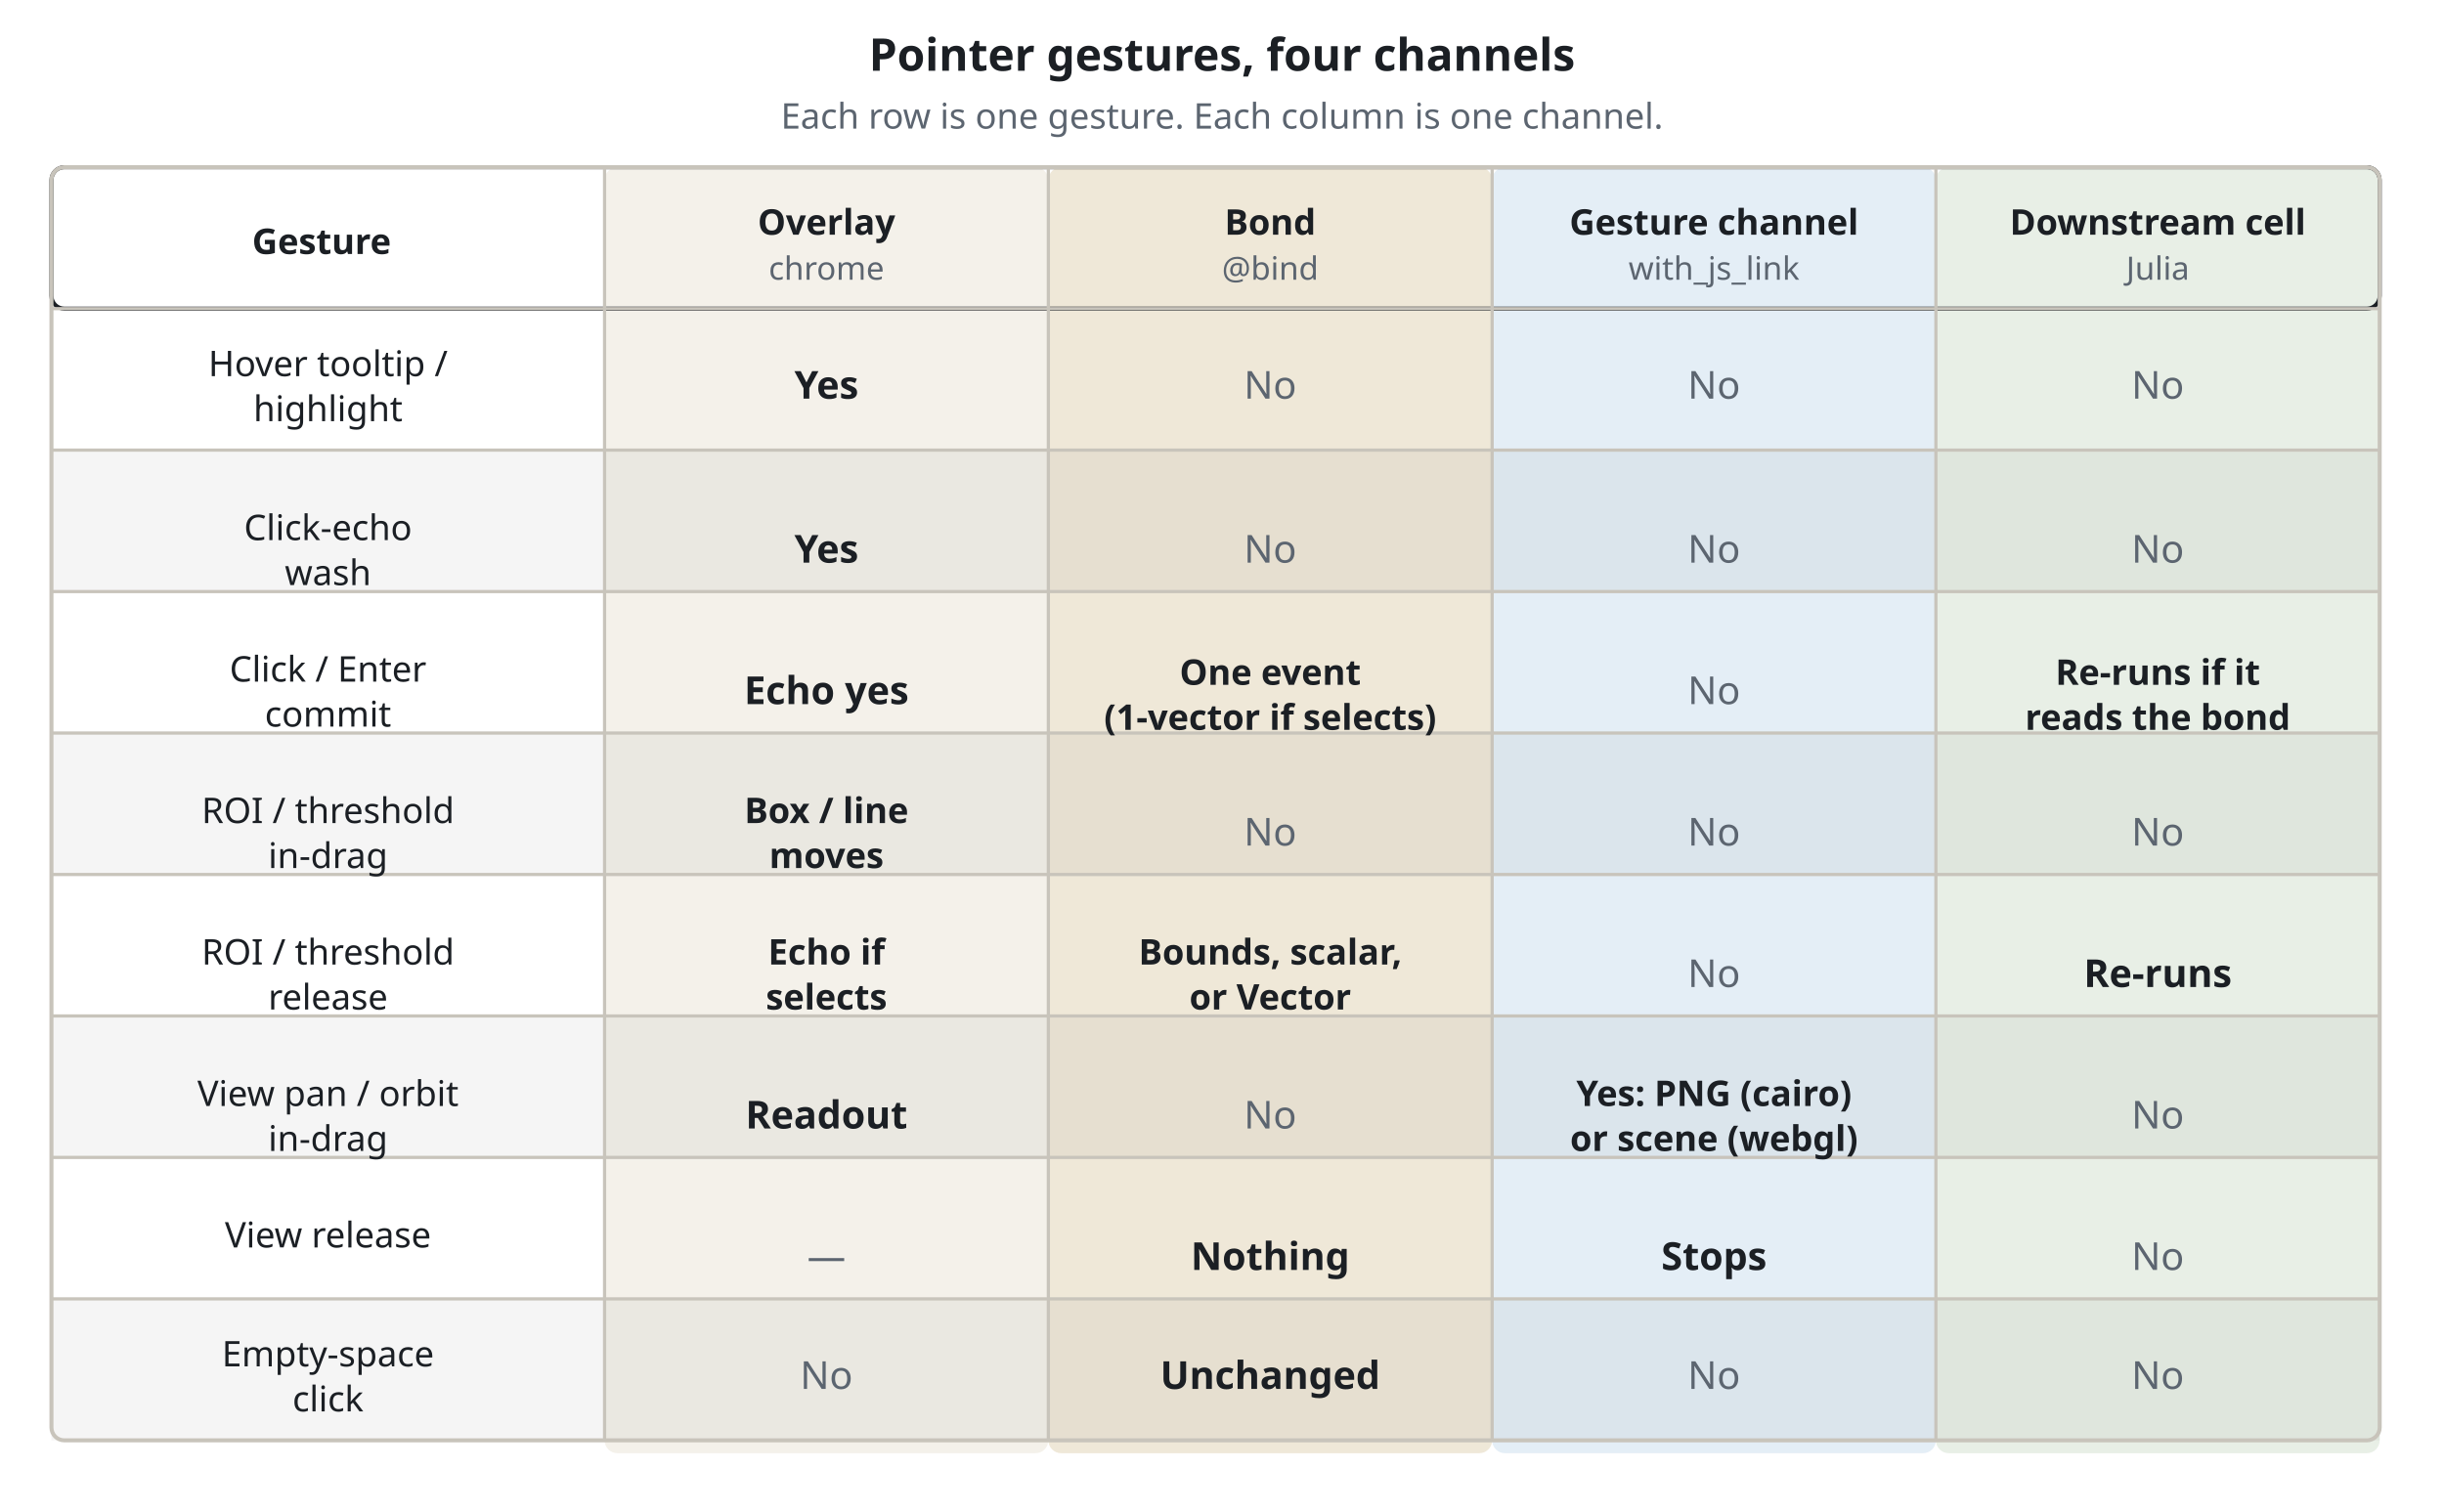
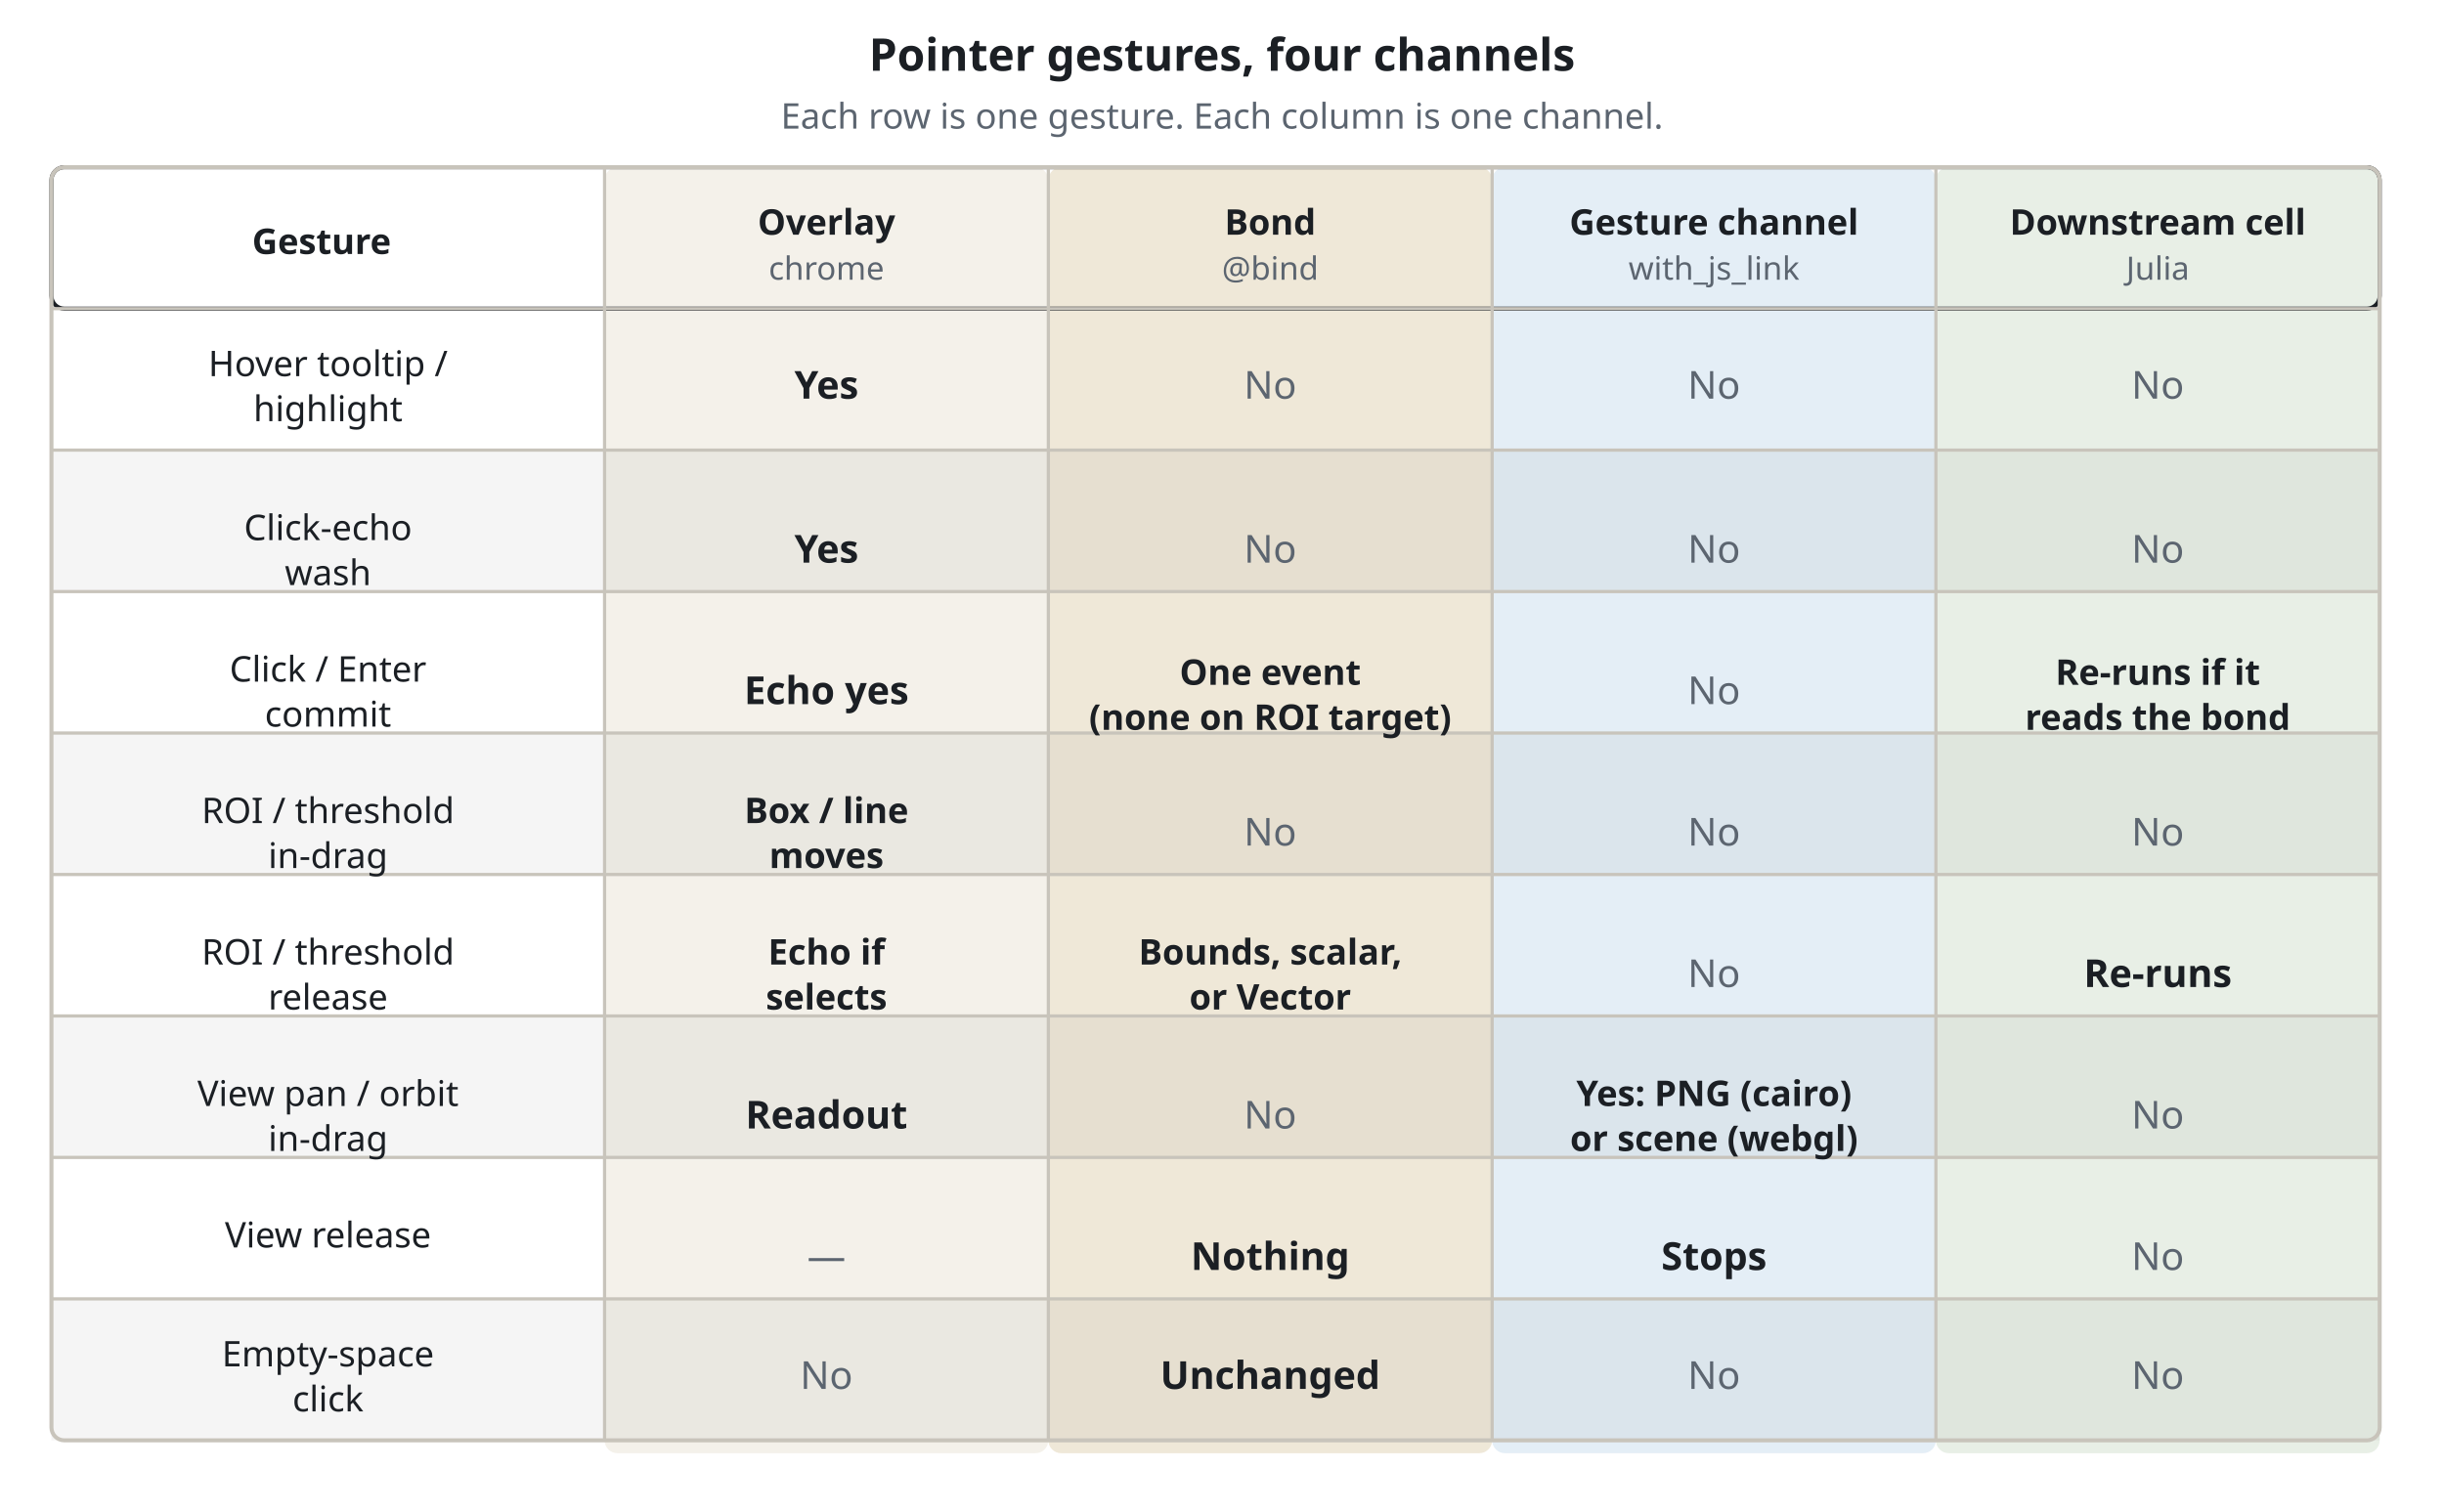
<svg xmlns="http://www.w3.org/2000/svg" viewBox="0 0 760 470" width="760" height="470" role="img">
  <style>
    .ink { fill: #1b1f24; }
    .muted { fill: #5c6570; }
    .grid { fill: none; stroke: #c8c4bb; }
    .lane0 { fill: #f4f1ea; }
    .lane1 { fill: #efe8d8; }
    .lane2 { fill: #e4eef6; }
    .lane3 { fill: #e8efe6; }
    .head { fill: #e7e2d6; stroke: #1b1f24; }
    .rowalt { fill: #000; opacity: 0.04; }
    .yes { fill: #1b1f24; font-weight: 600; }
  </style>
  <text class="ink" x="380" y="22" text-anchor="middle" font-size="14" font-family="ui-sans-serif, system-ui, sans-serif" font-weight="600">Pointer gestures, four channels</text>
  <text class="muted" x="380" y="40" text-anchor="middle" font-size="11" font-family="ui-sans-serif, system-ui, sans-serif">Each row is one gesture. Each column is one channel.</text>
  <rect class="lane0" x="188" y="52" width="138" height="400" rx="4" />
  <rect class="lane1" x="326" y="52" width="138" height="400" rx="4" />
  <rect class="lane2" x="464" y="52" width="138" height="400" rx="4" />
  <rect class="lane3" x="602" y="52" width="138" height="400" rx="4" />
  <rect class="head" x="16" y="52" width="724" height="44" rx="4" fill-opacity="0" stroke-width="1.25" />
  <text class="ink" x="100" y="79" text-anchor="middle" font-size="11" font-family="ui-sans-serif, system-ui, sans-serif" font-weight="600">Gesture</text>
  <text class="ink" x="257" y="73" text-anchor="middle" font-size="11" font-family="ui-sans-serif, system-ui, sans-serif" font-weight="600">Overlay</text>
  <text class="muted" x="257" y="87" text-anchor="middle" font-size="10" font-family="ui-sans-serif, system-ui, sans-serif">chrome</text>
  <text class="ink" x="395" y="73" text-anchor="middle" font-size="11" font-family="ui-sans-serif, system-ui, sans-serif" font-weight="600">Bond</text>
  <text class="muted" x="395" y="87" text-anchor="middle" font-size="10" font-family="ui-sans-serif, system-ui, sans-serif">@bind</text>
  <text class="ink" x="533" y="73" text-anchor="middle" font-size="11" font-family="ui-sans-serif, system-ui, sans-serif" font-weight="600">Gesture channel</text>
  <text class="muted" x="533" y="87" text-anchor="middle" font-size="10" font-family="ui-sans-serif, system-ui, sans-serif">with_js_link</text>
  <text class="ink" x="671" y="73" text-anchor="middle" font-size="11" font-family="ui-sans-serif, system-ui, sans-serif" font-weight="600">Downstream cell</text>
  <text class="muted" x="671" y="87" text-anchor="middle" font-size="10" font-family="ui-sans-serif, system-ui, sans-serif">Julia</text>
  <rect class="rowalt" x="16" y="140" width="724" height="44" />
  <rect class="rowalt" x="16" y="228" width="724" height="44" />
  <rect class="rowalt" x="16" y="316" width="724" height="44" />
  <rect class="rowalt" x="16" y="404" width="724" height="44" />
  <g class="grid" stroke-width="1">
    <line x1="16" y1="96" x2="740" y2="96" />
    <line x1="16" y1="140" x2="740" y2="140" />
    <line x1="16" y1="184" x2="740" y2="184" />
    <line x1="16" y1="228" x2="740" y2="228" />
    <line x1="16" y1="272" x2="740" y2="272" />
    <line x1="16" y1="316" x2="740" y2="316" />
    <line x1="16" y1="360" x2="740" y2="360" />
    <line x1="16" y1="404" x2="740" y2="404" />
    <line x1="188" y1="52" x2="188" y2="448" />
    <line x1="326" y1="52" x2="326" y2="448" />
    <line x1="464" y1="52" x2="464" y2="448" />
    <line x1="602" y1="52" x2="602" y2="448" />
  </g>
  <rect class="grid" x="16" y="52" width="724" height="396" rx="4" stroke-width="1.25" />
  <text class="ink" x="102" y="117" text-anchor="middle" font-size="11" font-family="ui-sans-serif, system-ui, sans-serif">Hover tooltip /</text>
  <text class="ink" x="102" y="131" text-anchor="middle" font-size="11" font-family="ui-sans-serif, system-ui, sans-serif">highlight</text>
  <text class="yes" x="257" y="124" text-anchor="middle" font-size="12" font-family="ui-sans-serif, system-ui, sans-serif">Yes</text>
  <text class="muted" x="395" y="124" text-anchor="middle" font-size="12" font-family="ui-sans-serif, system-ui, sans-serif">No</text>
  <text class="muted" x="533" y="124" text-anchor="middle" font-size="12" font-family="ui-sans-serif, system-ui, sans-serif">No</text>
  <text class="muted" x="671" y="124" text-anchor="middle" font-size="12" font-family="ui-sans-serif, system-ui, sans-serif">No</text>
  <text class="ink" x="102" y="168" text-anchor="middle" font-size="11" font-family="ui-sans-serif, system-ui, sans-serif">Click-echo</text>
  <text class="ink" x="102" y="182" text-anchor="middle" font-size="11" font-family="ui-sans-serif, system-ui, sans-serif">wash</text>
  <text class="yes" x="257" y="175" text-anchor="middle" font-size="12" font-family="ui-sans-serif, system-ui, sans-serif">Yes</text>
  <text class="muted" x="395" y="175" text-anchor="middle" font-size="12" font-family="ui-sans-serif, system-ui, sans-serif">No</text>
  <text class="muted" x="533" y="175" text-anchor="middle" font-size="12" font-family="ui-sans-serif, system-ui, sans-serif">No</text>
  <text class="muted" x="671" y="175" text-anchor="middle" font-size="12" font-family="ui-sans-serif, system-ui, sans-serif">No</text>
  <text class="ink" x="102" y="212" text-anchor="middle" font-size="11" font-family="ui-sans-serif, system-ui, sans-serif">Click / Enter</text>
  <text class="ink" x="102" y="226" text-anchor="middle" font-size="11" font-family="ui-sans-serif, system-ui, sans-serif">commit</text>
  <text class="yes" x="257" y="219" text-anchor="middle" font-size="12" font-family="ui-sans-serif, system-ui, sans-serif">Echo yes</text>
  <text class="yes" x="395" y="213" text-anchor="middle" font-size="11" font-family="ui-sans-serif, system-ui, sans-serif">One event</text>
-   <text class="yes" x="395" y="227" text-anchor="middle" font-size="11" font-family="ui-sans-serif, system-ui, sans-serif">(1-vector if selects)</text>
+   <text class="yes" x="395" y="227" text-anchor="middle" font-size="11" font-family="ui-sans-serif, system-ui, sans-serif">(none on ROI target)</text>
  <text class="muted" x="533" y="219" text-anchor="middle" font-size="12" font-family="ui-sans-serif, system-ui, sans-serif">No</text>
  <text class="yes" x="671" y="213" text-anchor="middle" font-size="11" font-family="ui-sans-serif, system-ui, sans-serif">Re-runs if it</text>
  <text class="yes" x="671" y="227" text-anchor="middle" font-size="11" font-family="ui-sans-serif, system-ui, sans-serif">reads the bond</text>
  <text class="ink" x="102" y="256" text-anchor="middle" font-size="11" font-family="ui-sans-serif, system-ui, sans-serif">ROI / threshold</text>
  <text class="ink" x="102" y="270" text-anchor="middle" font-size="11" font-family="ui-sans-serif, system-ui, sans-serif">in-drag</text>
  <text class="yes" x="257" y="256" text-anchor="middle" font-size="11" font-family="ui-sans-serif, system-ui, sans-serif">Box / line</text>
  <text class="yes" x="257" y="270" text-anchor="middle" font-size="11" font-family="ui-sans-serif, system-ui, sans-serif">moves</text>
  <text class="muted" x="395" y="263" text-anchor="middle" font-size="12" font-family="ui-sans-serif, system-ui, sans-serif">No</text>
  <text class="muted" x="533" y="263" text-anchor="middle" font-size="12" font-family="ui-sans-serif, system-ui, sans-serif">No</text>
  <text class="muted" x="671" y="263" text-anchor="middle" font-size="12" font-family="ui-sans-serif, system-ui, sans-serif">No</text>
  <text class="ink" x="102" y="300" text-anchor="middle" font-size="11" font-family="ui-sans-serif, system-ui, sans-serif">ROI / threshold</text>
  <text class="ink" x="102" y="314" text-anchor="middle" font-size="11" font-family="ui-sans-serif, system-ui, sans-serif">release</text>
  <text class="yes" x="257" y="300" text-anchor="middle" font-size="11" font-family="ui-sans-serif, system-ui, sans-serif">Echo if</text>
  <text class="yes" x="257" y="314" text-anchor="middle" font-size="11" font-family="ui-sans-serif, system-ui, sans-serif">selects</text>
  <text class="yes" x="395" y="300" text-anchor="middle" font-size="11" font-family="ui-sans-serif, system-ui, sans-serif">Bounds, scalar,</text>
  <text class="yes" x="395" y="314" text-anchor="middle" font-size="11" font-family="ui-sans-serif, system-ui, sans-serif">or Vector</text>
  <text class="muted" x="533" y="307" text-anchor="middle" font-size="12" font-family="ui-sans-serif, system-ui, sans-serif">No</text>
  <text class="yes" x="671" y="307" text-anchor="middle" font-size="12" font-family="ui-sans-serif, system-ui, sans-serif">Re-runs</text>
  <text class="ink" x="102" y="344" text-anchor="middle" font-size="11" font-family="ui-sans-serif, system-ui, sans-serif">View pan / orbit</text>
  <text class="ink" x="102" y="358" text-anchor="middle" font-size="11" font-family="ui-sans-serif, system-ui, sans-serif">in-drag</text>
  <text class="yes" x="257" y="351" text-anchor="middle" font-size="12" font-family="ui-sans-serif, system-ui, sans-serif">Readout</text>
  <text class="muted" x="395" y="351" text-anchor="middle" font-size="12" font-family="ui-sans-serif, system-ui, sans-serif">No</text>
  <text class="yes" x="533" y="344" text-anchor="middle" font-size="11" font-family="ui-sans-serif, system-ui, sans-serif">Yes: PNG (cairo)</text>
  <text class="yes" x="533" y="358" text-anchor="middle" font-size="11" font-family="ui-sans-serif, system-ui, sans-serif">or scene (webgl)</text>
  <text class="muted" x="671" y="351" text-anchor="middle" font-size="12" font-family="ui-sans-serif, system-ui, sans-serif">No</text>
  <text class="ink" x="102" y="388" text-anchor="middle" font-size="11" font-family="ui-sans-serif, system-ui, sans-serif">View release</text>
  <text class="muted" x="257" y="395" text-anchor="middle" font-size="12" font-family="ui-sans-serif, system-ui, sans-serif">—</text>
  <text class="yes" x="395" y="395" text-anchor="middle" font-size="12" font-family="ui-sans-serif, system-ui, sans-serif">Nothing</text>
  <text class="yes" x="533" y="395" text-anchor="middle" font-size="12" font-family="ui-sans-serif, system-ui, sans-serif">Stops</text>
  <text class="muted" x="671" y="395" text-anchor="middle" font-size="12" font-family="ui-sans-serif, system-ui, sans-serif">No</text>
  <text class="ink" x="102" y="425" text-anchor="middle" font-size="11" font-family="ui-sans-serif, system-ui, sans-serif">Empty-space</text>
  <text class="ink" x="102" y="439" text-anchor="middle" font-size="11" font-family="ui-sans-serif, system-ui, sans-serif">click</text>
  <text class="muted" x="257" y="432" text-anchor="middle" font-size="12" font-family="ui-sans-serif, system-ui, sans-serif">No</text>
  <text class="yes" x="395" y="432" text-anchor="middle" font-size="12" font-family="ui-sans-serif, system-ui, sans-serif">Unchanged</text>
  <text class="muted" x="533" y="432" text-anchor="middle" font-size="12" font-family="ui-sans-serif, system-ui, sans-serif">No</text>
  <text class="muted" x="671" y="432" text-anchor="middle" font-size="12" font-family="ui-sans-serif, system-ui, sans-serif">No</text>
</svg>
